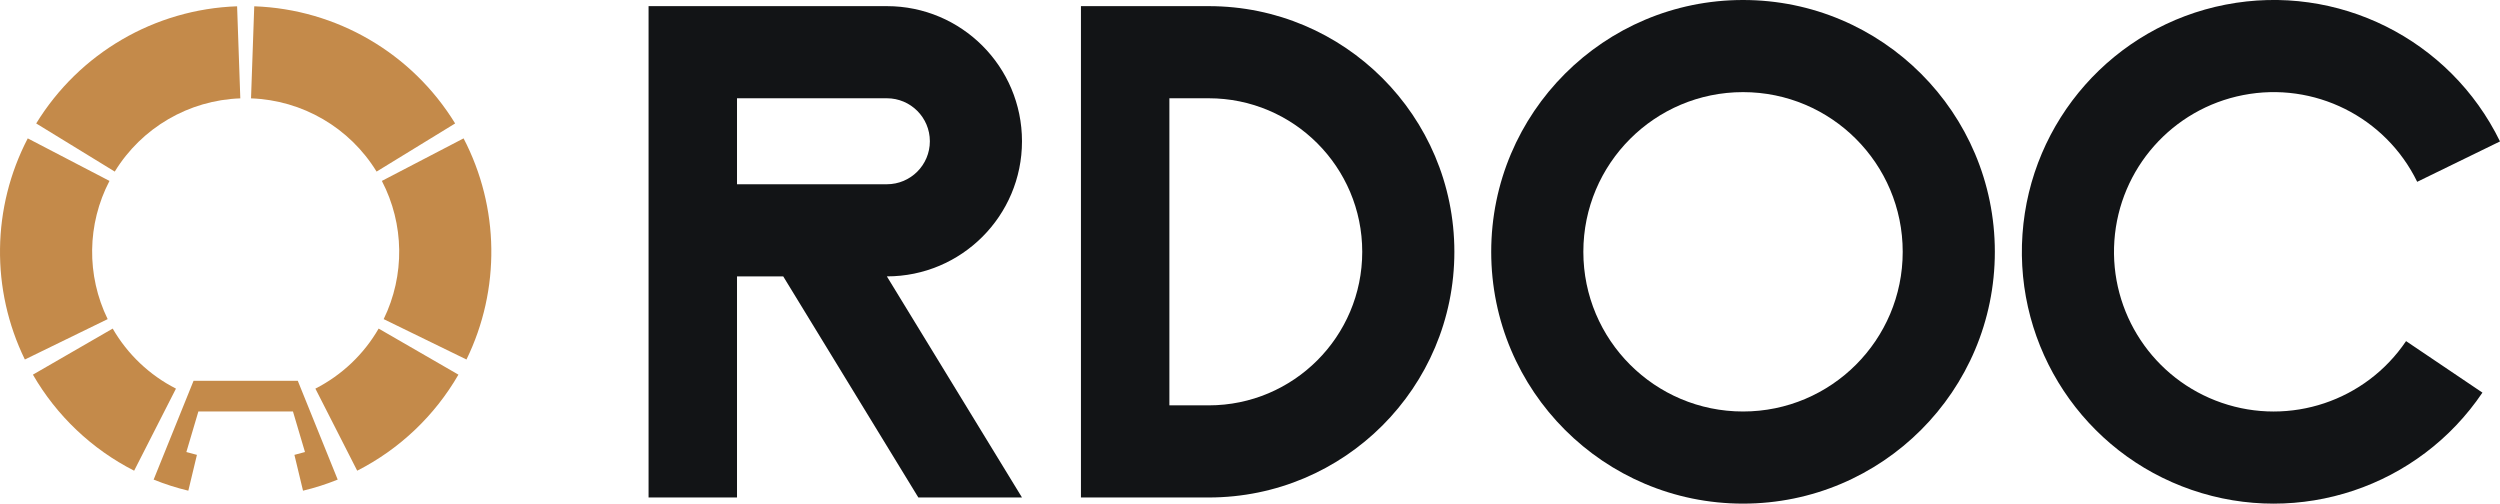
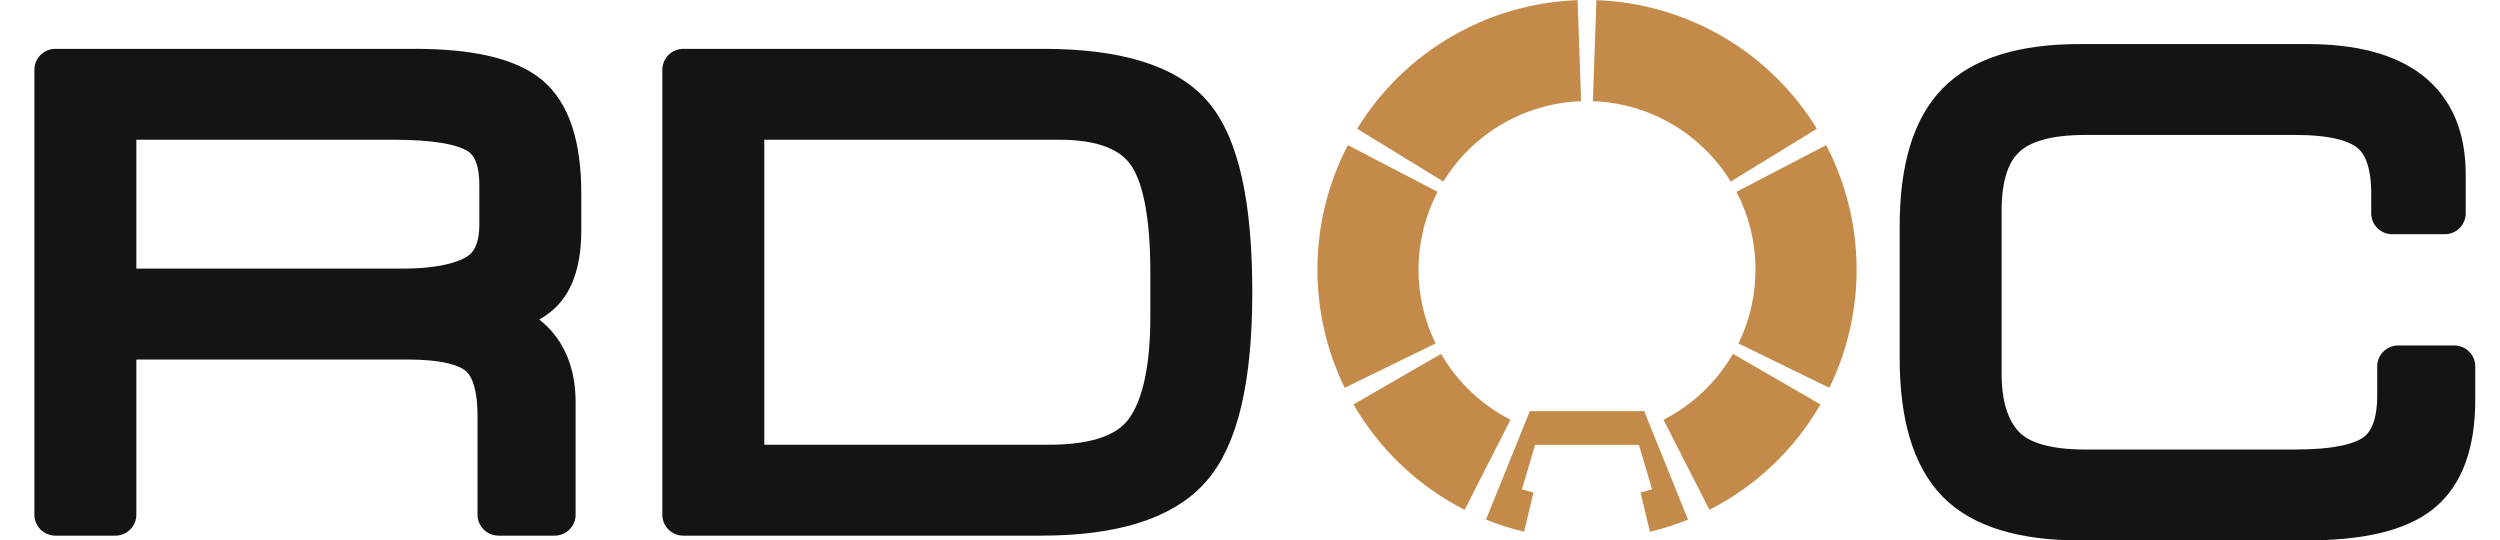
- <svg xmlns="http://www.w3.org/2000/svg" width="1017.626" height="205" viewBox="0 -2.5 1017.626 205" fill="none" role="img" aria-label="RDOC horizontal, light">
-   <g transform="translate(-60 -60) scale(0.3125)">
-     <path fill="#C48A4A" d="M523.168,192.195 A320 320 0 0 1 784.845,344.8 L682.528,407.5 A200 200 0 0 0 518.98,312.122 Z M795.843,364.24 A320 320 0 0 1 799.614,652.279 L691.759,599.674 A200 200 0 0 0 689.402,419.65 Z M789.128,672 A320 320 0 0 1 657.277,797.122 L602.798,690.201 A200 200 0 0 0 685.205,612 Z M444.124,680 L579.876,680 L631.874,808.699 A320 320 0 0 1 586.703,823.158 L575.497,776.485 A272 272 0 0 0 589.252,772.799 L573.612,720 L450.388,720 L434.748,772.799 A272 272 0 0 0 448.503,776.485 L437.297,823.158 A320 320 0 0 1 392.126,808.699 Z M366.723,797.122 A320 320 0 0 1 234.872,672 L338.795,612 A200 200 0 0 0 421.202,690.201 Z M224.386,652.279 A320 320 0 0 1 228.157,364.24 L334.598,419.65 A200 200 0 0 0 332.241,599.674 Z M239.155,344.8 A320 320 0 0 1 500.832,192.195 L505.02,312.122 A200 200 0 0 0 341.472,407.5 Z" />
+ <svg xmlns="http://www.w3.org/2000/svg" width="1020" height="220" viewBox="0 -10 1020 220" fill="none" role="img" aria-label="RDOC horizontal, light">
+   <g fill="#121416" stroke="#121416" stroke-width="140" stroke-linejoin="round" transform="translate(0 200) scale(0.122 -0.122)">
+     <path d="M185 0V1488H1386Q1662 1488 1768 1400Q1874 1312 1874 1074V953Q1874 805 1809 743Q1744 681 1595 663Q1855 621 1855 375V0H1667V329Q1667 480 1603 534Q1539 589 1362 589H386V0ZM386 753H1346Q1506 753 1589 798Q1673 843 1673 971V1103Q1673 1237 1593 1280Q1514 1324 1316 1324H386Z" />
+     <path transform="translate(2100)" d="M185 0V1488H1388Q1757 1488 1887 1335Q2018 1182 2018 744Q2018 310 1879 155Q1741 0 1381 0ZM386 164H1409Q1649 164 1733 281Q1817 399 1817 662V812Q1817 1104 1736 1214Q1655 1324 1442 1324H386Z" />
+     <path transform="translate(6266)" d="M1754 496H1942V386Q1942 166 1829 75Q1717 -16 1447 -16H691Q403 -16 280 110Q157 237 157 524V964Q157 1251 281 1377Q405 1504 691 1504H1448Q1910 1504 1910 1138V1008H1734V1074Q1734 1223 1662 1281Q1590 1340 1411 1340H707Q518 1340 438 1263Q358 1187 358 1019V471Q358 311 435 229Q512 148 707 148H1410Q1606 148 1680 203Q1754 258 1754 398Z" />
  </g>
-   <g transform="translate(264 0)">
-     <path fill="#121416" transform="translate(0 0)" d="M0,0 H97 A55,55 0 0 1 97,110 L152,200 H109.81 L54.81,110 H36 V200 H0 Z M36,72.5 H97 A17.5,17.5 0 0 0 97,37.5 H36 Z" />
-     <path fill="#121416" transform="translate(176 0)" d="M0,0 H52 A100,100 0 0 1 52,200 H0 Z M36,37.5 V162.5 H52 A62.5,62.5 0 0 0 52,37.5 Z" />
-     <path fill="#121416" transform="translate(343 0)" d="M205,100 A102.5,102.5 0 1 1 0,100 A102.5,102.5 0 1 1 205,100 Z M167.5,100 A65,65 0 1 0 37.5,100 A65,65 0 1 0 167.5,100 Z" />
-     <path fill="#121416" transform="translate(559 0)" d="M187.476,157.317 A102.5,102.5 0 1 1 194.626,55.067 L160.922,71.506 A65,65 0 1 0 156.387,136.348 Z" />
+   <g transform="translate(537.5 -10)">
+     <g transform="translate(-66 -66) scale(0.34375)">
+       <path fill="#C48A4A" d="M523.168,192.195 A320 320 0 0 1 784.845,344.8 L682.528,407.5 A200 200 0 0 0 518.98,312.122 Z M795.843,364.24 A320 320 0 0 1 799.614,652.279 L691.759,599.674 A200 200 0 0 0 689.402,419.65 Z M789.128,672 A320 320 0 0 1 657.277,797.122 L602.798,690.201 A200 200 0 0 0 685.205,612 Z M444.124,680 L579.876,680 L631.874,808.699 A320 320 0 0 1 586.703,823.158 L575.497,776.485 A272 272 0 0 0 589.252,772.799 L573.612,720 L450.388,720 L434.748,772.799 A272 272 0 0 0 448.503,776.485 L437.297,823.158 A320 320 0 0 1 392.126,808.699 Z M366.723,797.122 A320 320 0 0 1 234.872,672 L338.795,612 A200 200 0 0 0 421.202,690.201 Z M224.386,652.279 A320 320 0 0 1 228.157,364.24 L334.598,419.65 A200 200 0 0 0 332.241,599.674 Z M239.155,344.8 A320 320 0 0 1 500.832,192.195 L505.02,312.122 A200 200 0 0 0 341.472,407.5 Z" />
+     </g>
  </g>
</svg>
